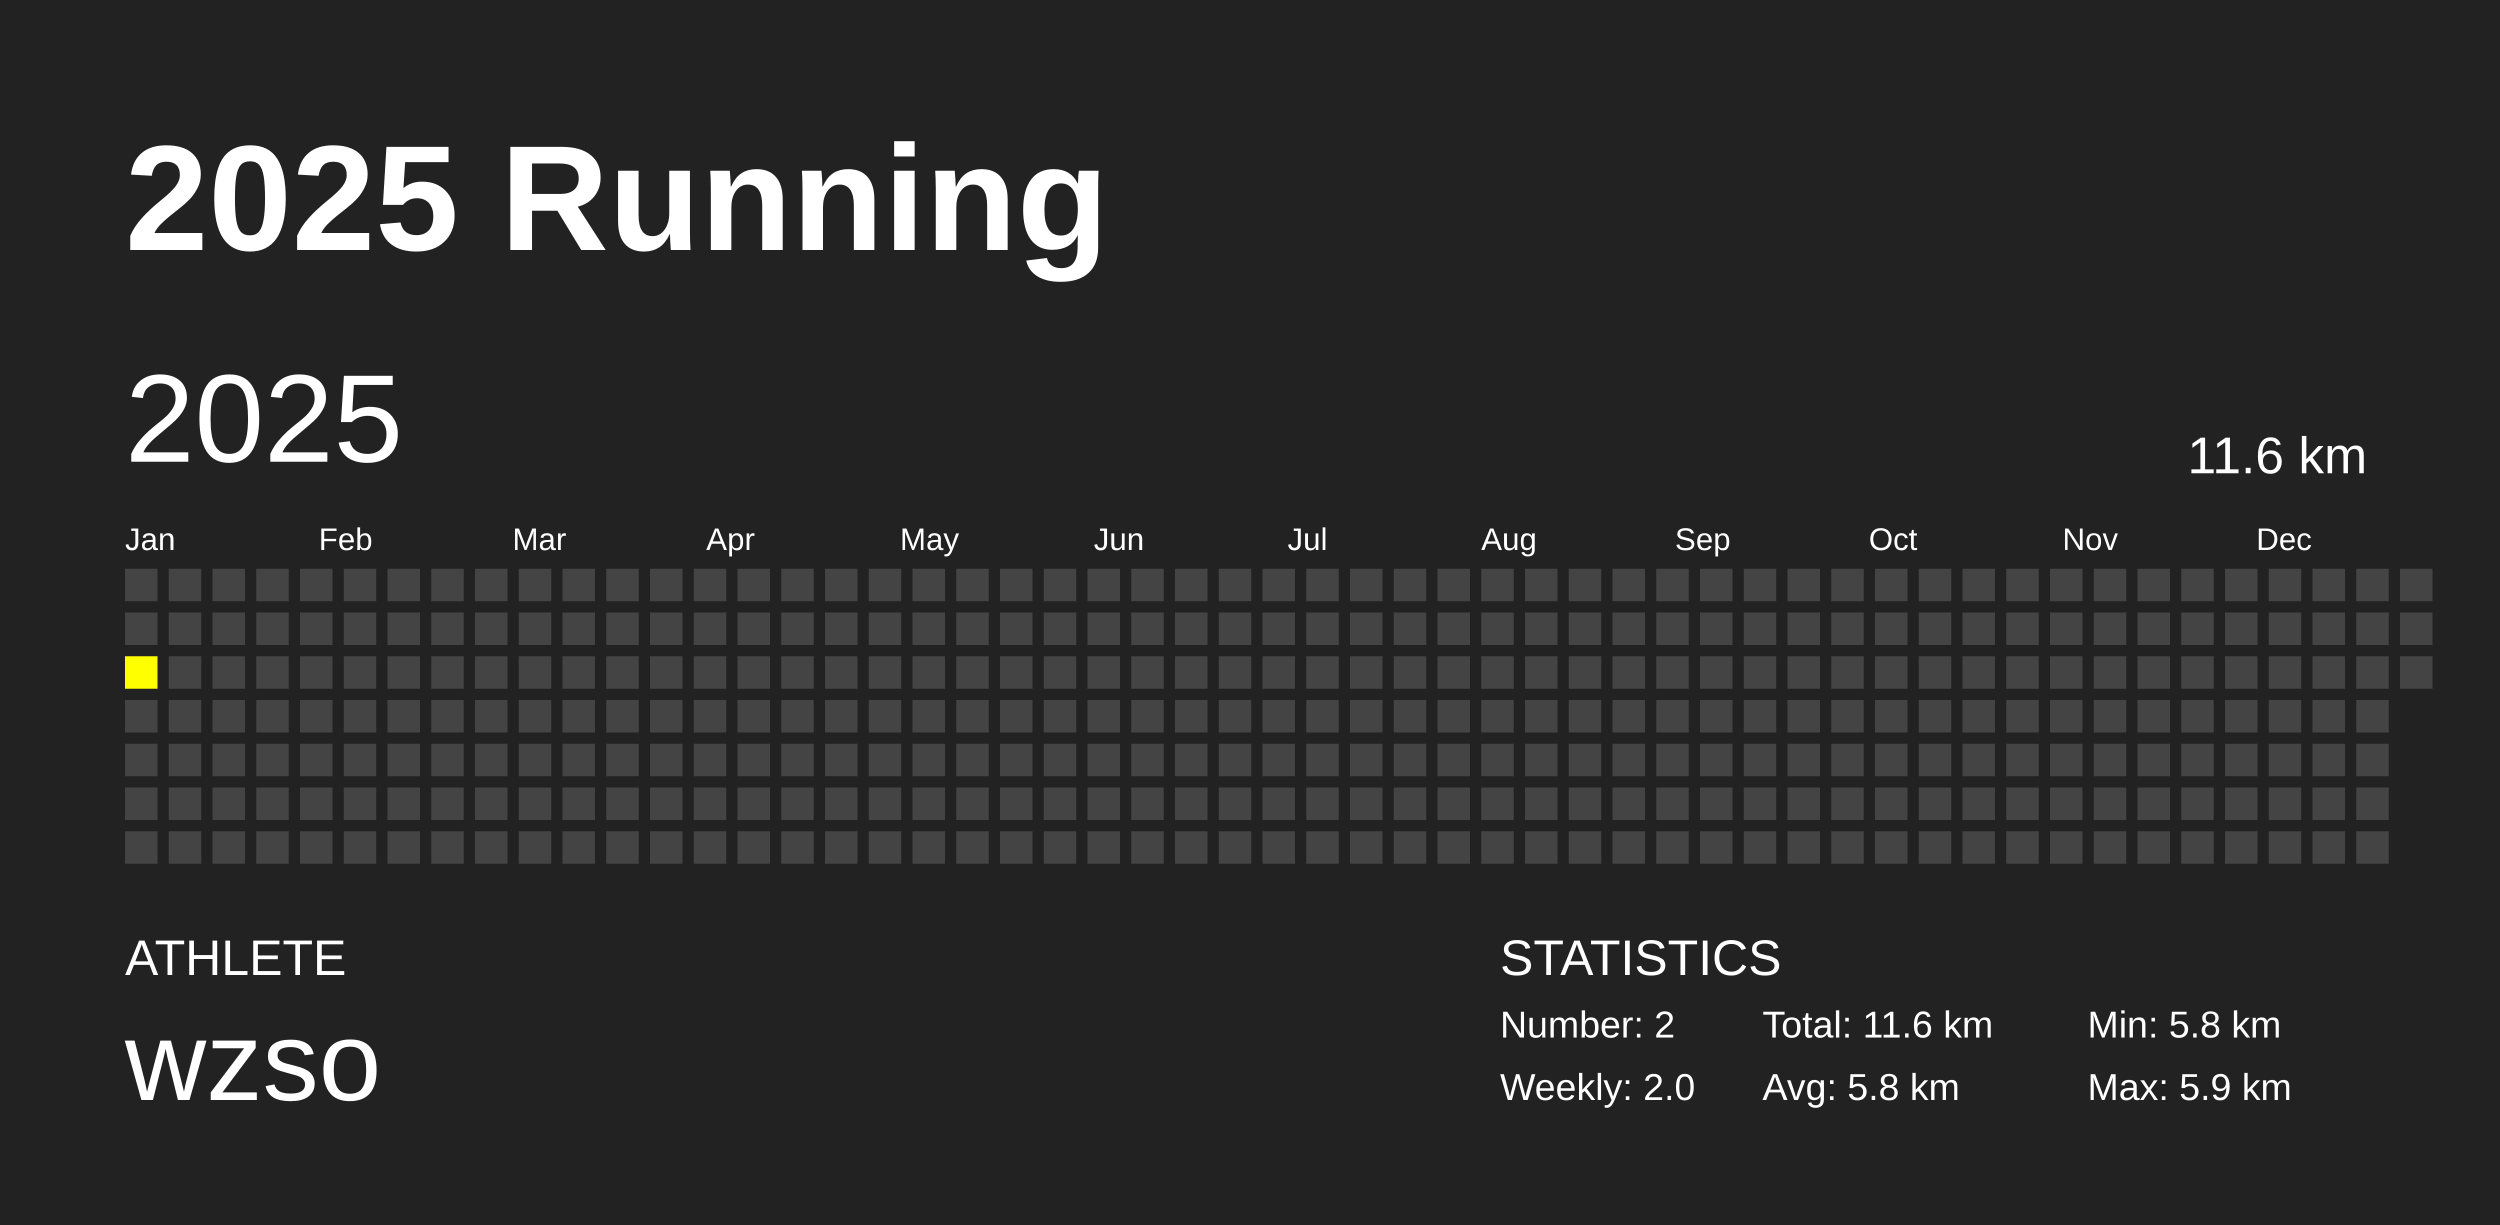
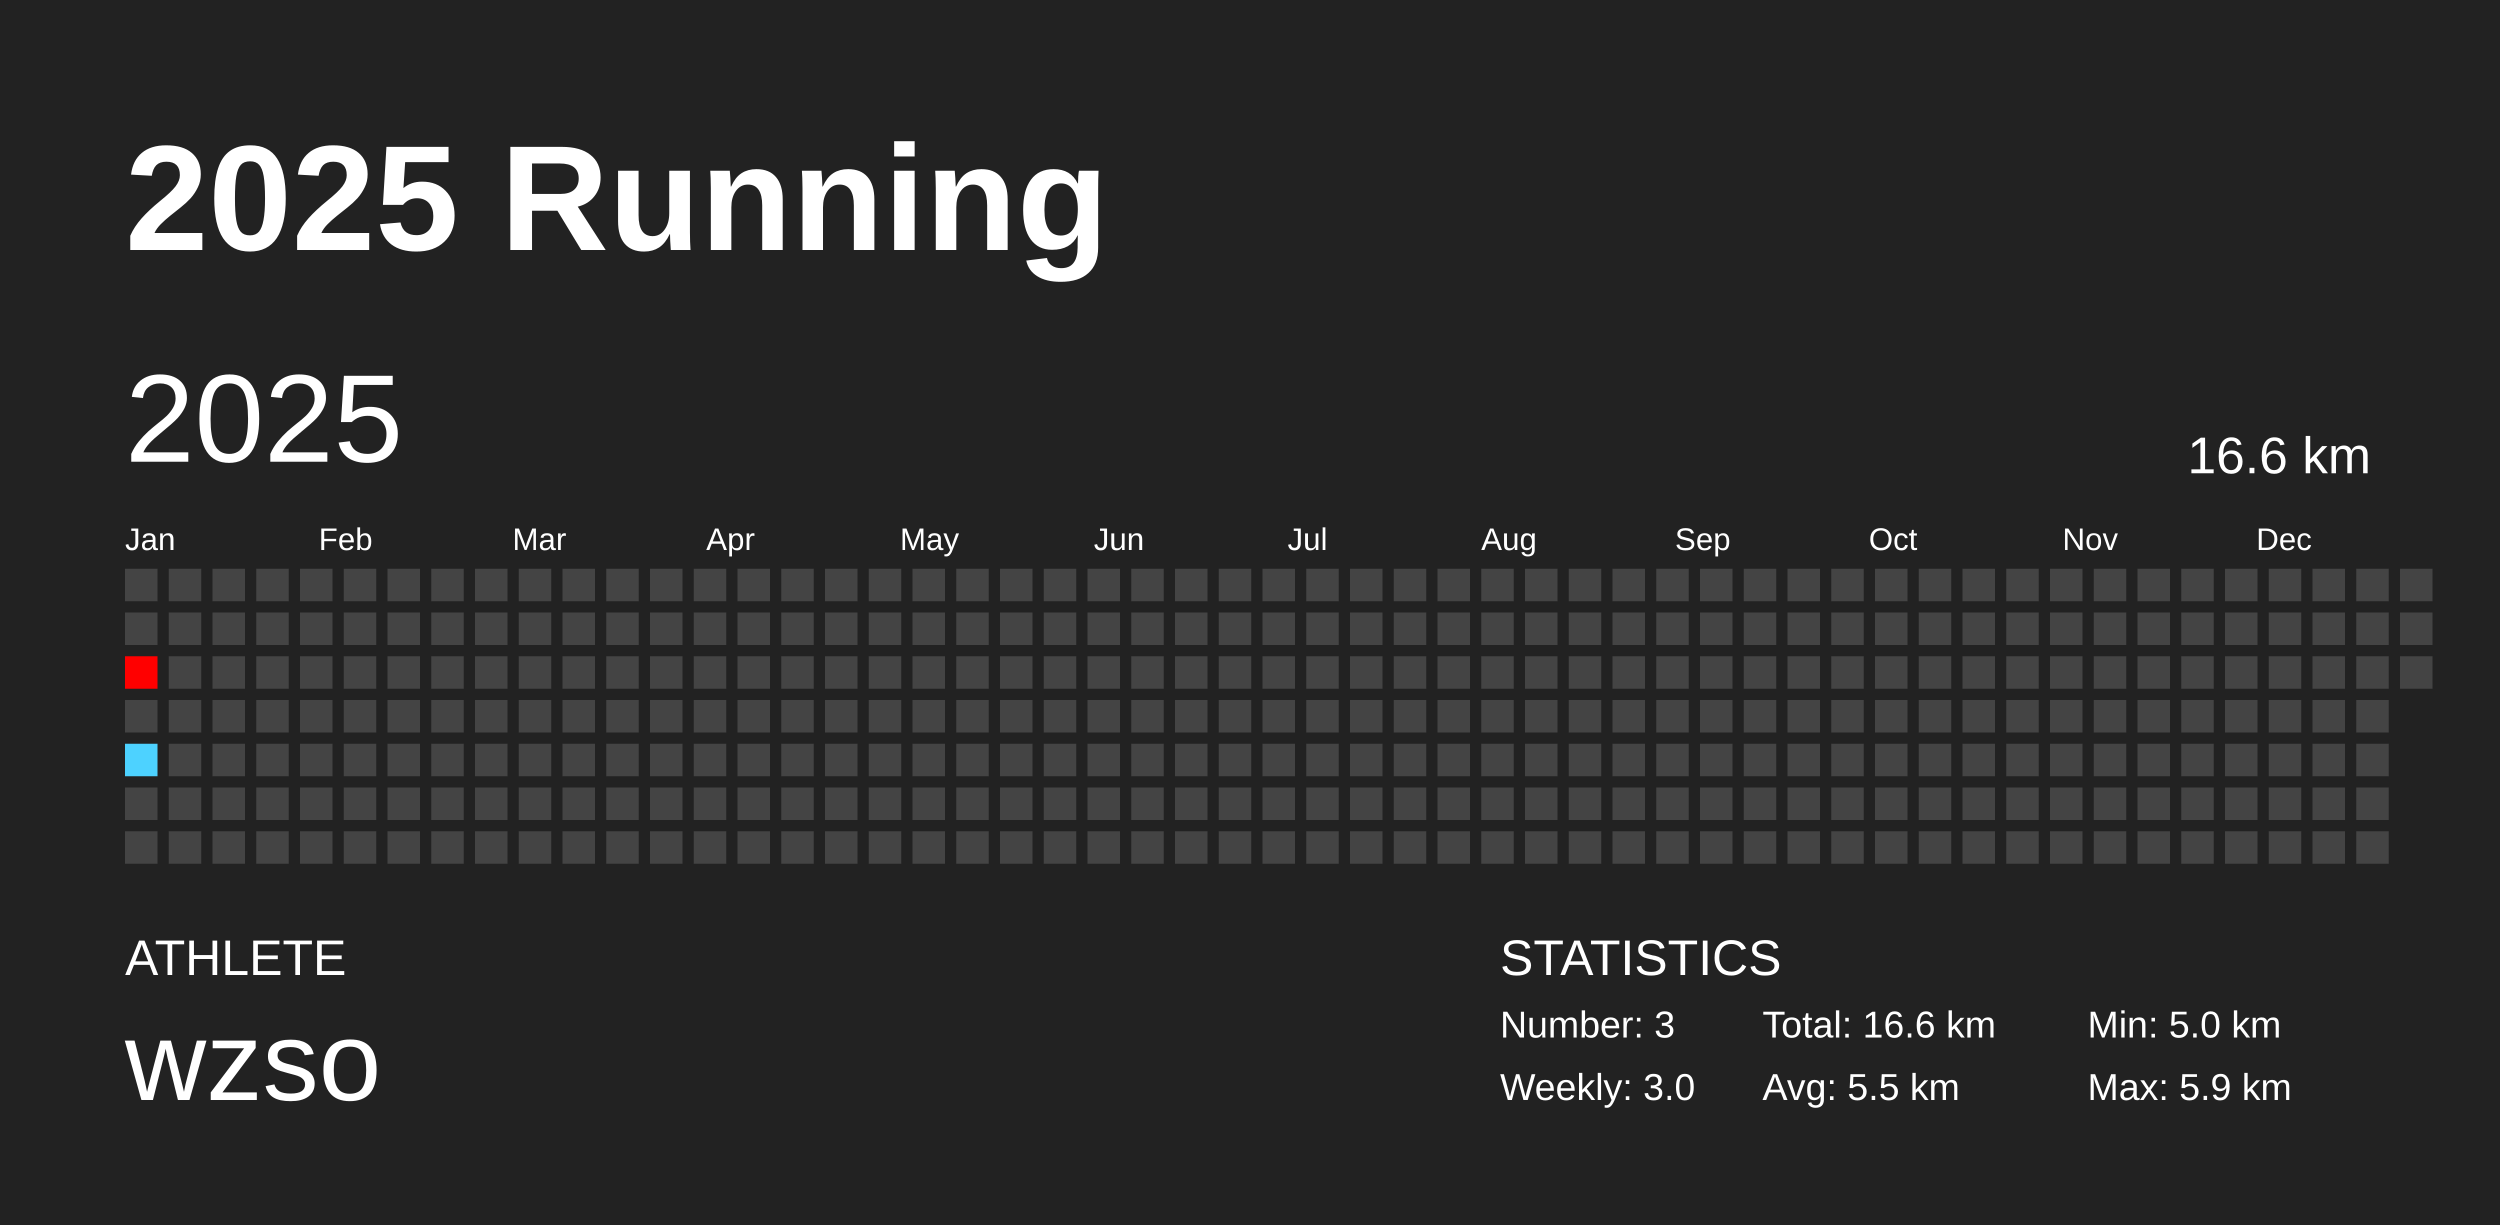
<svg xmlns="http://www.w3.org/2000/svg" baseProfile="full" height="98mm" version="1.1" viewBox="0,0,200,98" width="200mm">
  <defs />
  <rect fill="#222222" height="98" width="200" x="0" y="0" />
  <text fill="#FFFFFF" style="font-size:12px; font-family:Arial; font-weight:bold;" x="10" y="20">2025 Running</text>
  <text fill="#FFFFFF" style="font-size:4px; font-family:Arial" x="10" y="78">ATHLETE</text>
  <text fill="#FFFFFF" style="font-size:9px; font-family:Arial" x="10" y="88">wzso</text>
  <text fill="#FFFFFF" style="font-size:4px; font-family:Arial" x="120" y="78">STATISTICS</text>
-   <text fill="#FFFFFF" style="font-size:3px; font-family:Arial" x="120" y="83">Number: 2</text>
-   <text fill="#FFFFFF" style="font-size:3px; font-family:Arial" x="120" y="88">Weekly: 2.0</text>
-   <text fill="#FFFFFF" style="font-size:3px; font-family:Arial" x="141" y="83">Total: 11.6 km</text>
-   <text fill="#FFFFFF" style="font-size:3px; font-family:Arial" x="141" y="88">Avg: 5.8 km</text>
-   <text fill="#FFFFFF" style="font-size:3px; font-family:Arial" x="167" y="83">Min: 5.8 km</text>
+   <text fill="#FFFFFF" style="font-size:3px; font-family:Arial" x="120" y="83">Number: 3</text>
+   <text fill="#FFFFFF" style="font-size:3px; font-family:Arial" x="120" y="88">Weekly: 3.0</text>
+   <text fill="#FFFFFF" style="font-size:3px; font-family:Arial" x="141" y="83">Total: 16.6 km</text>
+   <text fill="#FFFFFF" style="font-size:3px; font-family:Arial" x="141" y="88">Avg: 5.5 km</text>
+   <text fill="#FFFFFF" style="font-size:3px; font-family:Arial" x="167" y="83">Min: 5.0 km</text>
  <text fill="#FFFFFF" style="font-size:3px; font-family:Arial" x="167" y="88">Max: 5.9 km</text>
  <text dominant-baseline="hanging" fill="#FFFFFF" style="font-size:10.0px; font-family:Arial;" x="10" y="30">2025</text>
-   <text dominant-baseline="hanging" fill="#FFFFFF" style="font-size:4.125px; font-family:Arial;" x="175" y="35">11.6 km</text>
+   <text dominant-baseline="hanging" fill="#FFFFFF" style="font-size:4.125px; font-family:Arial;" x="175" y="35">16.6 km</text>
  <text fill="#FFFFFF" style="font-size:2.5px; font-family:Arial" x="10.0" y="44">Jan</text>
  <text fill="#FFFFFF" style="font-size:2.5px; font-family:Arial" x="25.5" y="44">Feb</text>
  <text fill="#FFFFFF" style="font-size:2.5px; font-family:Arial" x="41.0" y="44">Mar</text>
  <text fill="#FFFFFF" style="font-size:2.5px; font-family:Arial" x="56.5" y="44">Apr</text>
  <text fill="#FFFFFF" style="font-size:2.5px; font-family:Arial" x="72.0" y="44">May</text>
  <text fill="#FFFFFF" style="font-size:2.5px; font-family:Arial" x="87.5" y="44">Jun</text>
  <text fill="#FFFFFF" style="font-size:2.5px; font-family:Arial" x="103.0" y="44">Jul</text>
  <text fill="#FFFFFF" style="font-size:2.5px; font-family:Arial" x="118.5" y="44">Aug</text>
  <text fill="#FFFFFF" style="font-size:2.5px; font-family:Arial" x="134.0" y="44">Sep</text>
  <text fill="#FFFFFF" style="font-size:2.5px; font-family:Arial" x="149.5" y="44">Oct</text>
  <text fill="#FFFFFF" style="font-size:2.5px; font-family:Arial" x="165.0" y="44">Nov</text>
  <text fill="#FFFFFF" style="font-size:2.5px; font-family:Arial" x="180.5" y="44">Dec</text>
  <rect fill="#444444" height="2.6" width="2.6" x="10.0" y="45.5" />
  <rect fill="#444444" height="2.6" width="2.6" x="10.0" y="49.0" />
-   <rect fill="yellow" height="2.6" width="2.6" x="10.0" y="52.5" />
+   <rect fill="#ff0000" height="2.6" width="2.6" x="10.0" y="52.5" />
  <rect fill="#444444" height="2.6" width="2.6" x="10.0" y="56.0" />
-   <rect fill="#444444" height="2.6" width="2.6" x="10.0" y="59.5" />
+   <rect fill="#4dd2ff" height="2.6" width="2.6" x="10.0" y="59.5" />
  <rect fill="#444444" height="2.6" width="2.6" x="10.0" y="63.0" />
  <rect fill="#444444" height="2.6" width="2.6" x="10.0" y="66.5" />
  <rect fill="#444444" height="2.6" width="2.6" x="13.5" y="45.5" />
  <rect fill="#444444" height="2.6" width="2.6" x="13.5" y="49.0" />
  <rect fill="#444444" height="2.6" width="2.6" x="13.5" y="52.5" />
  <rect fill="#444444" height="2.6" width="2.6" x="13.5" y="56.0" />
  <rect fill="#444444" height="2.6" width="2.6" x="13.5" y="59.5" />
  <rect fill="#444444" height="2.6" width="2.6" x="13.5" y="63.0" />
  <rect fill="#444444" height="2.6" width="2.6" x="13.5" y="66.5" />
  <rect fill="#444444" height="2.6" width="2.6" x="17.0" y="45.5" />
  <rect fill="#444444" height="2.6" width="2.6" x="17.0" y="49.0" />
  <rect fill="#444444" height="2.6" width="2.6" x="17.0" y="52.5" />
  <rect fill="#444444" height="2.6" width="2.6" x="17.0" y="56.0" />
  <rect fill="#444444" height="2.6" width="2.6" x="17.0" y="59.5" />
  <rect fill="#444444" height="2.6" width="2.6" x="17.0" y="63.0" />
  <rect fill="#444444" height="2.6" width="2.6" x="17.0" y="66.5" />
  <rect fill="#444444" height="2.6" width="2.6" x="20.5" y="45.5" />
  <rect fill="#444444" height="2.6" width="2.6" x="20.5" y="49.0" />
  <rect fill="#444444" height="2.6" width="2.6" x="20.5" y="52.5" />
  <rect fill="#444444" height="2.6" width="2.6" x="20.5" y="56.0" />
  <rect fill="#444444" height="2.6" width="2.6" x="20.5" y="59.5" />
  <rect fill="#444444" height="2.6" width="2.6" x="20.5" y="63.0" />
  <rect fill="#444444" height="2.6" width="2.6" x="20.5" y="66.5" />
  <rect fill="#444444" height="2.6" width="2.6" x="24.0" y="45.5" />
  <rect fill="#444444" height="2.6" width="2.6" x="24.0" y="49.0" />
  <rect fill="#444444" height="2.6" width="2.6" x="24.0" y="52.5" />
  <rect fill="#444444" height="2.6" width="2.6" x="24.0" y="56.0" />
  <rect fill="#444444" height="2.6" width="2.6" x="24.0" y="59.5" />
  <rect fill="#444444" height="2.6" width="2.6" x="24.0" y="63.0" />
  <rect fill="#444444" height="2.6" width="2.6" x="24.0" y="66.5" />
  <rect fill="#444444" height="2.6" width="2.6" x="27.5" y="45.5" />
  <rect fill="#444444" height="2.6" width="2.6" x="27.5" y="49.0" />
  <rect fill="#444444" height="2.6" width="2.6" x="27.5" y="52.5" />
  <rect fill="#444444" height="2.6" width="2.6" x="27.5" y="56.0" />
  <rect fill="#444444" height="2.6" width="2.6" x="27.5" y="59.5" />
  <rect fill="#444444" height="2.6" width="2.6" x="27.5" y="63.0" />
  <rect fill="#444444" height="2.6" width="2.6" x="27.5" y="66.5" />
  <rect fill="#444444" height="2.6" width="2.6" x="31.0" y="45.5" />
  <rect fill="#444444" height="2.6" width="2.6" x="31.0" y="49.0" />
  <rect fill="#444444" height="2.6" width="2.6" x="31.0" y="52.5" />
  <rect fill="#444444" height="2.6" width="2.6" x="31.0" y="56.0" />
  <rect fill="#444444" height="2.6" width="2.6" x="31.0" y="59.5" />
  <rect fill="#444444" height="2.6" width="2.6" x="31.0" y="63.0" />
  <rect fill="#444444" height="2.6" width="2.6" x="31.0" y="66.5" />
  <rect fill="#444444" height="2.6" width="2.6" x="34.5" y="45.5" />
  <rect fill="#444444" height="2.6" width="2.6" x="34.5" y="49.0" />
  <rect fill="#444444" height="2.6" width="2.6" x="34.5" y="52.5" />
  <rect fill="#444444" height="2.6" width="2.6" x="34.5" y="56.0" />
  <rect fill="#444444" height="2.6" width="2.6" x="34.5" y="59.5" />
  <rect fill="#444444" height="2.6" width="2.6" x="34.5" y="63.0" />
  <rect fill="#444444" height="2.6" width="2.6" x="34.5" y="66.5" />
  <rect fill="#444444" height="2.6" width="2.6" x="38.0" y="45.5" />
  <rect fill="#444444" height="2.6" width="2.6" x="38.0" y="49.0" />
  <rect fill="#444444" height="2.6" width="2.6" x="38.0" y="52.5" />
  <rect fill="#444444" height="2.6" width="2.6" x="38.0" y="56.0" />
  <rect fill="#444444" height="2.6" width="2.6" x="38.0" y="59.5" />
  <rect fill="#444444" height="2.6" width="2.6" x="38.0" y="63.0" />
  <rect fill="#444444" height="2.6" width="2.6" x="38.0" y="66.5" />
  <rect fill="#444444" height="2.6" width="2.6" x="41.5" y="45.5" />
  <rect fill="#444444" height="2.6" width="2.6" x="41.5" y="49.0" />
  <rect fill="#444444" height="2.6" width="2.6" x="41.5" y="52.5" />
  <rect fill="#444444" height="2.6" width="2.6" x="41.5" y="56.0" />
  <rect fill="#444444" height="2.6" width="2.6" x="41.5" y="59.5" />
  <rect fill="#444444" height="2.6" width="2.6" x="41.5" y="63.0" />
  <rect fill="#444444" height="2.6" width="2.6" x="41.5" y="66.5" />
  <rect fill="#444444" height="2.6" width="2.6" x="45.0" y="45.5" />
  <rect fill="#444444" height="2.6" width="2.6" x="45.0" y="49.0" />
  <rect fill="#444444" height="2.6" width="2.6" x="45.0" y="52.5" />
  <rect fill="#444444" height="2.6" width="2.6" x="45.0" y="56.0" />
  <rect fill="#444444" height="2.6" width="2.6" x="45.0" y="59.5" />
  <rect fill="#444444" height="2.6" width="2.6" x="45.0" y="63.0" />
  <rect fill="#444444" height="2.6" width="2.6" x="45.0" y="66.5" />
  <rect fill="#444444" height="2.6" width="2.6" x="48.5" y="45.5" />
  <rect fill="#444444" height="2.6" width="2.6" x="48.5" y="49.0" />
  <rect fill="#444444" height="2.6" width="2.6" x="48.5" y="52.5" />
  <rect fill="#444444" height="2.6" width="2.6" x="48.5" y="56.0" />
  <rect fill="#444444" height="2.6" width="2.6" x="48.5" y="59.5" />
  <rect fill="#444444" height="2.6" width="2.6" x="48.5" y="63.0" />
  <rect fill="#444444" height="2.6" width="2.6" x="48.5" y="66.5" />
  <rect fill="#444444" height="2.6" width="2.6" x="52.0" y="45.5" />
  <rect fill="#444444" height="2.6" width="2.6" x="52.0" y="49.0" />
  <rect fill="#444444" height="2.6" width="2.6" x="52.0" y="52.5" />
  <rect fill="#444444" height="2.6" width="2.6" x="52.0" y="56.0" />
  <rect fill="#444444" height="2.6" width="2.6" x="52.0" y="59.5" />
  <rect fill="#444444" height="2.6" width="2.6" x="52.0" y="63.0" />
  <rect fill="#444444" height="2.6" width="2.6" x="52.0" y="66.5" />
  <rect fill="#444444" height="2.6" width="2.6" x="55.5" y="45.5" />
  <rect fill="#444444" height="2.6" width="2.6" x="55.5" y="49.0" />
  <rect fill="#444444" height="2.6" width="2.6" x="55.5" y="52.5" />
  <rect fill="#444444" height="2.6" width="2.6" x="55.5" y="56.0" />
  <rect fill="#444444" height="2.6" width="2.6" x="55.5" y="59.5" />
  <rect fill="#444444" height="2.6" width="2.6" x="55.5" y="63.0" />
  <rect fill="#444444" height="2.6" width="2.6" x="55.5" y="66.5" />
  <rect fill="#444444" height="2.6" width="2.6" x="59.0" y="45.5" />
  <rect fill="#444444" height="2.6" width="2.6" x="59.0" y="49.0" />
  <rect fill="#444444" height="2.6" width="2.6" x="59.0" y="52.5" />
  <rect fill="#444444" height="2.6" width="2.6" x="59.0" y="56.0" />
  <rect fill="#444444" height="2.6" width="2.6" x="59.0" y="59.5" />
  <rect fill="#444444" height="2.6" width="2.6" x="59.0" y="63.0" />
  <rect fill="#444444" height="2.6" width="2.6" x="59.0" y="66.5" />
  <rect fill="#444444" height="2.6" width="2.6" x="62.5" y="45.5" />
  <rect fill="#444444" height="2.6" width="2.6" x="62.5" y="49.0" />
  <rect fill="#444444" height="2.6" width="2.6" x="62.5" y="52.5" />
  <rect fill="#444444" height="2.6" width="2.6" x="62.5" y="56.0" />
  <rect fill="#444444" height="2.6" width="2.6" x="62.5" y="59.5" />
  <rect fill="#444444" height="2.6" width="2.6" x="62.5" y="63.0" />
  <rect fill="#444444" height="2.6" width="2.6" x="62.5" y="66.5" />
  <rect fill="#444444" height="2.6" width="2.6" x="66.0" y="45.5" />
  <rect fill="#444444" height="2.6" width="2.6" x="66.0" y="49.0" />
  <rect fill="#444444" height="2.6" width="2.6" x="66.0" y="52.5" />
  <rect fill="#444444" height="2.6" width="2.6" x="66.0" y="56.0" />
  <rect fill="#444444" height="2.6" width="2.6" x="66.0" y="59.5" />
  <rect fill="#444444" height="2.6" width="2.6" x="66.0" y="63.0" />
  <rect fill="#444444" height="2.6" width="2.6" x="66.0" y="66.5" />
  <rect fill="#444444" height="2.6" width="2.6" x="69.5" y="45.5" />
  <rect fill="#444444" height="2.6" width="2.6" x="69.5" y="49.0" />
  <rect fill="#444444" height="2.6" width="2.6" x="69.5" y="52.5" />
  <rect fill="#444444" height="2.6" width="2.6" x="69.5" y="56.0" />
  <rect fill="#444444" height="2.6" width="2.6" x="69.5" y="59.5" />
  <rect fill="#444444" height="2.6" width="2.6" x="69.5" y="63.0" />
  <rect fill="#444444" height="2.6" width="2.6" x="69.5" y="66.5" />
  <rect fill="#444444" height="2.6" width="2.6" x="73.0" y="45.5" />
  <rect fill="#444444" height="2.6" width="2.6" x="73.0" y="49.0" />
  <rect fill="#444444" height="2.6" width="2.6" x="73.0" y="52.5" />
  <rect fill="#444444" height="2.6" width="2.6" x="73.0" y="56.0" />
  <rect fill="#444444" height="2.6" width="2.6" x="73.0" y="59.5" />
  <rect fill="#444444" height="2.6" width="2.6" x="73.0" y="63.0" />
  <rect fill="#444444" height="2.6" width="2.6" x="73.0" y="66.5" />
  <rect fill="#444444" height="2.6" width="2.6" x="76.5" y="45.5" />
  <rect fill="#444444" height="2.6" width="2.6" x="76.5" y="49.0" />
  <rect fill="#444444" height="2.6" width="2.6" x="76.5" y="52.5" />
  <rect fill="#444444" height="2.6" width="2.6" x="76.5" y="56.0" />
  <rect fill="#444444" height="2.6" width="2.6" x="76.5" y="59.5" />
  <rect fill="#444444" height="2.6" width="2.6" x="76.5" y="63.0" />
  <rect fill="#444444" height="2.6" width="2.6" x="76.5" y="66.5" />
  <rect fill="#444444" height="2.6" width="2.6" x="80.0" y="45.5" />
  <rect fill="#444444" height="2.6" width="2.6" x="80.0" y="49.0" />
  <rect fill="#444444" height="2.6" width="2.6" x="80.0" y="52.5" />
  <rect fill="#444444" height="2.6" width="2.6" x="80.0" y="56.0" />
  <rect fill="#444444" height="2.6" width="2.6" x="80.0" y="59.5" />
  <rect fill="#444444" height="2.6" width="2.6" x="80.0" y="63.0" />
  <rect fill="#444444" height="2.6" width="2.6" x="80.0" y="66.5" />
  <rect fill="#444444" height="2.6" width="2.6" x="83.5" y="45.5" />
  <rect fill="#444444" height="2.6" width="2.6" x="83.5" y="49.0" />
  <rect fill="#444444" height="2.6" width="2.6" x="83.5" y="52.5" />
  <rect fill="#444444" height="2.6" width="2.6" x="83.5" y="56.0" />
  <rect fill="#444444" height="2.6" width="2.6" x="83.5" y="59.5" />
  <rect fill="#444444" height="2.6" width="2.6" x="83.5" y="63.0" />
  <rect fill="#444444" height="2.6" width="2.6" x="83.5" y="66.5" />
  <rect fill="#444444" height="2.6" width="2.6" x="87.0" y="45.5" />
  <rect fill="#444444" height="2.6" width="2.6" x="87.0" y="49.0" />
  <rect fill="#444444" height="2.6" width="2.6" x="87.0" y="52.5" />
  <rect fill="#444444" height="2.6" width="2.6" x="87.0" y="56.0" />
  <rect fill="#444444" height="2.6" width="2.6" x="87.0" y="59.5" />
  <rect fill="#444444" height="2.6" width="2.6" x="87.0" y="63.0" />
  <rect fill="#444444" height="2.6" width="2.6" x="87.0" y="66.5" />
  <rect fill="#444444" height="2.6" width="2.6" x="90.5" y="45.5" />
  <rect fill="#444444" height="2.6" width="2.6" x="90.5" y="49.0" />
  <rect fill="#444444" height="2.6" width="2.6" x="90.5" y="52.5" />
  <rect fill="#444444" height="2.6" width="2.6" x="90.5" y="56.0" />
  <rect fill="#444444" height="2.6" width="2.6" x="90.5" y="59.5" />
  <rect fill="#444444" height="2.6" width="2.6" x="90.5" y="63.0" />
  <rect fill="#444444" height="2.6" width="2.6" x="90.5" y="66.5" />
  <rect fill="#444444" height="2.6" width="2.6" x="94.0" y="45.5" />
  <rect fill="#444444" height="2.6" width="2.6" x="94.0" y="49.0" />
  <rect fill="#444444" height="2.6" width="2.6" x="94.0" y="52.5" />
  <rect fill="#444444" height="2.6" width="2.6" x="94.0" y="56.0" />
  <rect fill="#444444" height="2.6" width="2.6" x="94.0" y="59.5" />
  <rect fill="#444444" height="2.6" width="2.6" x="94.0" y="63.0" />
  <rect fill="#444444" height="2.6" width="2.6" x="94.0" y="66.5" />
  <rect fill="#444444" height="2.6" width="2.6" x="97.5" y="45.5" />
  <rect fill="#444444" height="2.6" width="2.6" x="97.5" y="49.0" />
  <rect fill="#444444" height="2.6" width="2.6" x="97.5" y="52.5" />
  <rect fill="#444444" height="2.6" width="2.6" x="97.5" y="56.0" />
  <rect fill="#444444" height="2.6" width="2.6" x="97.5" y="59.5" />
  <rect fill="#444444" height="2.6" width="2.6" x="97.5" y="63.0" />
  <rect fill="#444444" height="2.6" width="2.6" x="97.5" y="66.5" />
  <rect fill="#444444" height="2.6" width="2.6" x="101.0" y="45.5" />
  <rect fill="#444444" height="2.6" width="2.6" x="101.0" y="49.0" />
  <rect fill="#444444" height="2.6" width="2.6" x="101.0" y="52.5" />
  <rect fill="#444444" height="2.6" width="2.6" x="101.0" y="56.0" />
  <rect fill="#444444" height="2.6" width="2.6" x="101.0" y="59.5" />
  <rect fill="#444444" height="2.6" width="2.6" x="101.0" y="63.0" />
  <rect fill="#444444" height="2.6" width="2.6" x="101.0" y="66.5" />
  <rect fill="#444444" height="2.6" width="2.6" x="104.5" y="45.5" />
  <rect fill="#444444" height="2.6" width="2.6" x="104.5" y="49.0" />
  <rect fill="#444444" height="2.6" width="2.6" x="104.5" y="52.5" />
  <rect fill="#444444" height="2.6" width="2.6" x="104.5" y="56.0" />
  <rect fill="#444444" height="2.6" width="2.6" x="104.5" y="59.5" />
  <rect fill="#444444" height="2.6" width="2.6" x="104.5" y="63.0" />
  <rect fill="#444444" height="2.6" width="2.6" x="104.5" y="66.5" />
  <rect fill="#444444" height="2.6" width="2.6" x="108.0" y="45.5" />
  <rect fill="#444444" height="2.6" width="2.6" x="108.0" y="49.0" />
  <rect fill="#444444" height="2.6" width="2.6" x="108.0" y="52.5" />
  <rect fill="#444444" height="2.6" width="2.6" x="108.0" y="56.0" />
  <rect fill="#444444" height="2.6" width="2.6" x="108.0" y="59.5" />
  <rect fill="#444444" height="2.6" width="2.6" x="108.0" y="63.0" />
  <rect fill="#444444" height="2.6" width="2.6" x="108.0" y="66.5" />
  <rect fill="#444444" height="2.6" width="2.6" x="111.5" y="45.5" />
  <rect fill="#444444" height="2.6" width="2.6" x="111.5" y="49.0" />
  <rect fill="#444444" height="2.6" width="2.6" x="111.5" y="52.5" />
  <rect fill="#444444" height="2.6" width="2.6" x="111.5" y="56.0" />
  <rect fill="#444444" height="2.6" width="2.6" x="111.5" y="59.5" />
  <rect fill="#444444" height="2.6" width="2.6" x="111.5" y="63.0" />
  <rect fill="#444444" height="2.6" width="2.6" x="111.5" y="66.5" />
  <rect fill="#444444" height="2.6" width="2.6" x="115.0" y="45.5" />
  <rect fill="#444444" height="2.6" width="2.6" x="115.0" y="49.0" />
  <rect fill="#444444" height="2.6" width="2.6" x="115.0" y="52.5" />
  <rect fill="#444444" height="2.6" width="2.6" x="115.0" y="56.0" />
  <rect fill="#444444" height="2.6" width="2.6" x="115.0" y="59.5" />
  <rect fill="#444444" height="2.6" width="2.6" x="115.0" y="63.0" />
  <rect fill="#444444" height="2.6" width="2.6" x="115.0" y="66.5" />
  <rect fill="#444444" height="2.6" width="2.6" x="118.5" y="45.5" />
  <rect fill="#444444" height="2.6" width="2.6" x="118.5" y="49.0" />
  <rect fill="#444444" height="2.6" width="2.6" x="118.5" y="52.5" />
  <rect fill="#444444" height="2.6" width="2.6" x="118.5" y="56.0" />
  <rect fill="#444444" height="2.6" width="2.6" x="118.5" y="59.5" />
  <rect fill="#444444" height="2.6" width="2.6" x="118.5" y="63.0" />
  <rect fill="#444444" height="2.6" width="2.6" x="118.5" y="66.5" />
  <rect fill="#444444" height="2.6" width="2.6" x="122.0" y="45.5" />
  <rect fill="#444444" height="2.6" width="2.6" x="122.0" y="49.0" />
  <rect fill="#444444" height="2.6" width="2.6" x="122.0" y="52.5" />
  <rect fill="#444444" height="2.6" width="2.6" x="122.0" y="56.0" />
  <rect fill="#444444" height="2.6" width="2.6" x="122.0" y="59.5" />
  <rect fill="#444444" height="2.6" width="2.6" x="122.0" y="63.0" />
  <rect fill="#444444" height="2.6" width="2.6" x="122.0" y="66.5" />
  <rect fill="#444444" height="2.6" width="2.6" x="125.5" y="45.5" />
  <rect fill="#444444" height="2.6" width="2.6" x="125.5" y="49.0" />
  <rect fill="#444444" height="2.6" width="2.6" x="125.5" y="52.5" />
  <rect fill="#444444" height="2.6" width="2.6" x="125.5" y="56.0" />
  <rect fill="#444444" height="2.6" width="2.6" x="125.5" y="59.5" />
  <rect fill="#444444" height="2.6" width="2.6" x="125.5" y="63.0" />
  <rect fill="#444444" height="2.6" width="2.6" x="125.5" y="66.5" />
  <rect fill="#444444" height="2.6" width="2.6" x="129.0" y="45.5" />
  <rect fill="#444444" height="2.6" width="2.6" x="129.0" y="49.0" />
  <rect fill="#444444" height="2.6" width="2.6" x="129.0" y="52.5" />
  <rect fill="#444444" height="2.6" width="2.6" x="129.0" y="56.0" />
  <rect fill="#444444" height="2.6" width="2.6" x="129.0" y="59.5" />
  <rect fill="#444444" height="2.6" width="2.6" x="129.0" y="63.0" />
  <rect fill="#444444" height="2.6" width="2.6" x="129.0" y="66.5" />
  <rect fill="#444444" height="2.6" width="2.6" x="132.5" y="45.5" />
  <rect fill="#444444" height="2.6" width="2.6" x="132.5" y="49.0" />
  <rect fill="#444444" height="2.6" width="2.6" x="132.5" y="52.5" />
  <rect fill="#444444" height="2.6" width="2.6" x="132.5" y="56.0" />
  <rect fill="#444444" height="2.6" width="2.6" x="132.5" y="59.5" />
  <rect fill="#444444" height="2.6" width="2.6" x="132.5" y="63.0" />
  <rect fill="#444444" height="2.6" width="2.6" x="132.5" y="66.5" />
  <rect fill="#444444" height="2.6" width="2.6" x="136.0" y="45.5" />
  <rect fill="#444444" height="2.6" width="2.6" x="136.0" y="49.0" />
  <rect fill="#444444" height="2.6" width="2.6" x="136.0" y="52.5" />
  <rect fill="#444444" height="2.6" width="2.6" x="136.0" y="56.0" />
  <rect fill="#444444" height="2.6" width="2.6" x="136.0" y="59.5" />
  <rect fill="#444444" height="2.6" width="2.6" x="136.0" y="63.0" />
  <rect fill="#444444" height="2.6" width="2.6" x="136.0" y="66.5" />
  <rect fill="#444444" height="2.6" width="2.6" x="139.5" y="45.5" />
  <rect fill="#444444" height="2.6" width="2.6" x="139.5" y="49.0" />
  <rect fill="#444444" height="2.6" width="2.6" x="139.5" y="52.5" />
  <rect fill="#444444" height="2.6" width="2.6" x="139.5" y="56.0" />
  <rect fill="#444444" height="2.6" width="2.6" x="139.5" y="59.5" />
  <rect fill="#444444" height="2.6" width="2.6" x="139.5" y="63.0" />
  <rect fill="#444444" height="2.6" width="2.6" x="139.5" y="66.5" />
  <rect fill="#444444" height="2.6" width="2.6" x="143.0" y="45.5" />
  <rect fill="#444444" height="2.6" width="2.6" x="143.0" y="49.0" />
  <rect fill="#444444" height="2.6" width="2.6" x="143.0" y="52.5" />
  <rect fill="#444444" height="2.6" width="2.6" x="143.0" y="56.0" />
  <rect fill="#444444" height="2.6" width="2.6" x="143.0" y="59.5" />
  <rect fill="#444444" height="2.6" width="2.6" x="143.0" y="63.0" />
  <rect fill="#444444" height="2.6" width="2.6" x="143.0" y="66.5" />
  <rect fill="#444444" height="2.6" width="2.6" x="146.5" y="45.5" />
  <rect fill="#444444" height="2.6" width="2.6" x="146.5" y="49.0" />
  <rect fill="#444444" height="2.6" width="2.6" x="146.5" y="52.5" />
  <rect fill="#444444" height="2.6" width="2.6" x="146.5" y="56.0" />
  <rect fill="#444444" height="2.6" width="2.6" x="146.5" y="59.5" />
  <rect fill="#444444" height="2.6" width="2.6" x="146.5" y="63.0" />
  <rect fill="#444444" height="2.6" width="2.6" x="146.5" y="66.5" />
  <rect fill="#444444" height="2.6" width="2.6" x="150.0" y="45.5" />
  <rect fill="#444444" height="2.6" width="2.6" x="150.0" y="49.0" />
  <rect fill="#444444" height="2.6" width="2.6" x="150.0" y="52.5" />
  <rect fill="#444444" height="2.6" width="2.6" x="150.0" y="56.0" />
  <rect fill="#444444" height="2.6" width="2.6" x="150.0" y="59.5" />
  <rect fill="#444444" height="2.6" width="2.6" x="150.0" y="63.0" />
  <rect fill="#444444" height="2.6" width="2.6" x="150.0" y="66.5" />
  <rect fill="#444444" height="2.6" width="2.6" x="153.5" y="45.5" />
  <rect fill="#444444" height="2.6" width="2.6" x="153.5" y="49.0" />
  <rect fill="#444444" height="2.6" width="2.6" x="153.5" y="52.5" />
  <rect fill="#444444" height="2.6" width="2.6" x="153.5" y="56.0" />
  <rect fill="#444444" height="2.6" width="2.6" x="153.5" y="59.5" />
  <rect fill="#444444" height="2.6" width="2.6" x="153.5" y="63.0" />
  <rect fill="#444444" height="2.6" width="2.6" x="153.5" y="66.5" />
  <rect fill="#444444" height="2.6" width="2.6" x="157.0" y="45.5" />
  <rect fill="#444444" height="2.6" width="2.6" x="157.0" y="49.0" />
  <rect fill="#444444" height="2.6" width="2.6" x="157.0" y="52.5" />
  <rect fill="#444444" height="2.6" width="2.6" x="157.0" y="56.0" />
  <rect fill="#444444" height="2.6" width="2.6" x="157.0" y="59.5" />
  <rect fill="#444444" height="2.6" width="2.6" x="157.0" y="63.0" />
  <rect fill="#444444" height="2.6" width="2.6" x="157.0" y="66.5" />
  <rect fill="#444444" height="2.6" width="2.6" x="160.5" y="45.5" />
  <rect fill="#444444" height="2.6" width="2.6" x="160.5" y="49.0" />
  <rect fill="#444444" height="2.6" width="2.6" x="160.5" y="52.5" />
  <rect fill="#444444" height="2.6" width="2.6" x="160.5" y="56.0" />
  <rect fill="#444444" height="2.6" width="2.6" x="160.5" y="59.5" />
  <rect fill="#444444" height="2.6" width="2.6" x="160.5" y="63.0" />
  <rect fill="#444444" height="2.6" width="2.6" x="160.5" y="66.5" />
  <rect fill="#444444" height="2.6" width="2.6" x="164.0" y="45.5" />
  <rect fill="#444444" height="2.6" width="2.6" x="164.0" y="49.0" />
  <rect fill="#444444" height="2.6" width="2.6" x="164.0" y="52.5" />
  <rect fill="#444444" height="2.6" width="2.6" x="164.0" y="56.0" />
  <rect fill="#444444" height="2.6" width="2.6" x="164.0" y="59.5" />
  <rect fill="#444444" height="2.6" width="2.6" x="164.0" y="63.0" />
  <rect fill="#444444" height="2.6" width="2.6" x="164.0" y="66.5" />
  <rect fill="#444444" height="2.6" width="2.6" x="167.5" y="45.5" />
  <rect fill="#444444" height="2.6" width="2.6" x="167.5" y="49.0" />
  <rect fill="#444444" height="2.6" width="2.6" x="167.5" y="52.5" />
  <rect fill="#444444" height="2.6" width="2.6" x="167.5" y="56.0" />
  <rect fill="#444444" height="2.6" width="2.6" x="167.5" y="59.5" />
  <rect fill="#444444" height="2.6" width="2.6" x="167.5" y="63.0" />
  <rect fill="#444444" height="2.6" width="2.6" x="167.5" y="66.5" />
  <rect fill="#444444" height="2.6" width="2.6" x="171.0" y="45.5" />
  <rect fill="#444444" height="2.6" width="2.6" x="171.0" y="49.0" />
  <rect fill="#444444" height="2.6" width="2.6" x="171.0" y="52.5" />
  <rect fill="#444444" height="2.6" width="2.6" x="171.0" y="56.0" />
  <rect fill="#444444" height="2.6" width="2.6" x="171.0" y="59.5" />
  <rect fill="#444444" height="2.6" width="2.6" x="171.0" y="63.0" />
  <rect fill="#444444" height="2.6" width="2.6" x="171.0" y="66.5" />
  <rect fill="#444444" height="2.6" width="2.6" x="174.5" y="45.5" />
  <rect fill="#444444" height="2.6" width="2.6" x="174.5" y="49.0" />
  <rect fill="#444444" height="2.6" width="2.6" x="174.5" y="52.5" />
  <rect fill="#444444" height="2.6" width="2.6" x="174.5" y="56.0" />
  <rect fill="#444444" height="2.6" width="2.6" x="174.5" y="59.5" />
  <rect fill="#444444" height="2.6" width="2.6" x="174.5" y="63.0" />
  <rect fill="#444444" height="2.6" width="2.6" x="174.5" y="66.5" />
  <rect fill="#444444" height="2.6" width="2.6" x="178.0" y="45.5" />
  <rect fill="#444444" height="2.6" width="2.6" x="178.0" y="49.0" />
  <rect fill="#444444" height="2.6" width="2.6" x="178.0" y="52.5" />
  <rect fill="#444444" height="2.6" width="2.6" x="178.0" y="56.0" />
  <rect fill="#444444" height="2.6" width="2.6" x="178.0" y="59.5" />
  <rect fill="#444444" height="2.6" width="2.6" x="178.0" y="63.0" />
  <rect fill="#444444" height="2.6" width="2.6" x="178.0" y="66.5" />
  <rect fill="#444444" height="2.6" width="2.6" x="181.5" y="45.5" />
  <rect fill="#444444" height="2.6" width="2.6" x="181.5" y="49.0" />
  <rect fill="#444444" height="2.6" width="2.6" x="181.5" y="52.5" />
  <rect fill="#444444" height="2.6" width="2.6" x="181.5" y="56.0" />
  <rect fill="#444444" height="2.6" width="2.6" x="181.5" y="59.5" />
  <rect fill="#444444" height="2.6" width="2.6" x="181.5" y="63.0" />
  <rect fill="#444444" height="2.6" width="2.6" x="181.5" y="66.5" />
  <rect fill="#444444" height="2.6" width="2.6" x="185.0" y="45.5" />
  <rect fill="#444444" height="2.6" width="2.6" x="185.0" y="49.0" />
  <rect fill="#444444" height="2.6" width="2.6" x="185.0" y="52.5" />
  <rect fill="#444444" height="2.6" width="2.6" x="185.0" y="56.0" />
  <rect fill="#444444" height="2.6" width="2.6" x="185.0" y="59.5" />
  <rect fill="#444444" height="2.6" width="2.6" x="185.0" y="63.0" />
  <rect fill="#444444" height="2.6" width="2.6" x="185.0" y="66.5" />
  <rect fill="#444444" height="2.6" width="2.6" x="188.5" y="45.5" />
  <rect fill="#444444" height="2.6" width="2.6" x="188.5" y="49.0" />
  <rect fill="#444444" height="2.6" width="2.6" x="188.5" y="52.5" />
  <rect fill="#444444" height="2.6" width="2.6" x="188.5" y="56.0" />
  <rect fill="#444444" height="2.6" width="2.6" x="188.5" y="59.5" />
  <rect fill="#444444" height="2.6" width="2.6" x="188.5" y="63.0" />
  <rect fill="#444444" height="2.6" width="2.6" x="188.5" y="66.5" />
  <rect fill="#444444" height="2.6" width="2.6" x="192.0" y="45.5" />
  <rect fill="#444444" height="2.6" width="2.6" x="192.0" y="49.0" />
  <rect fill="#444444" height="2.6" width="2.6" x="192.0" y="52.5" />
</svg>
